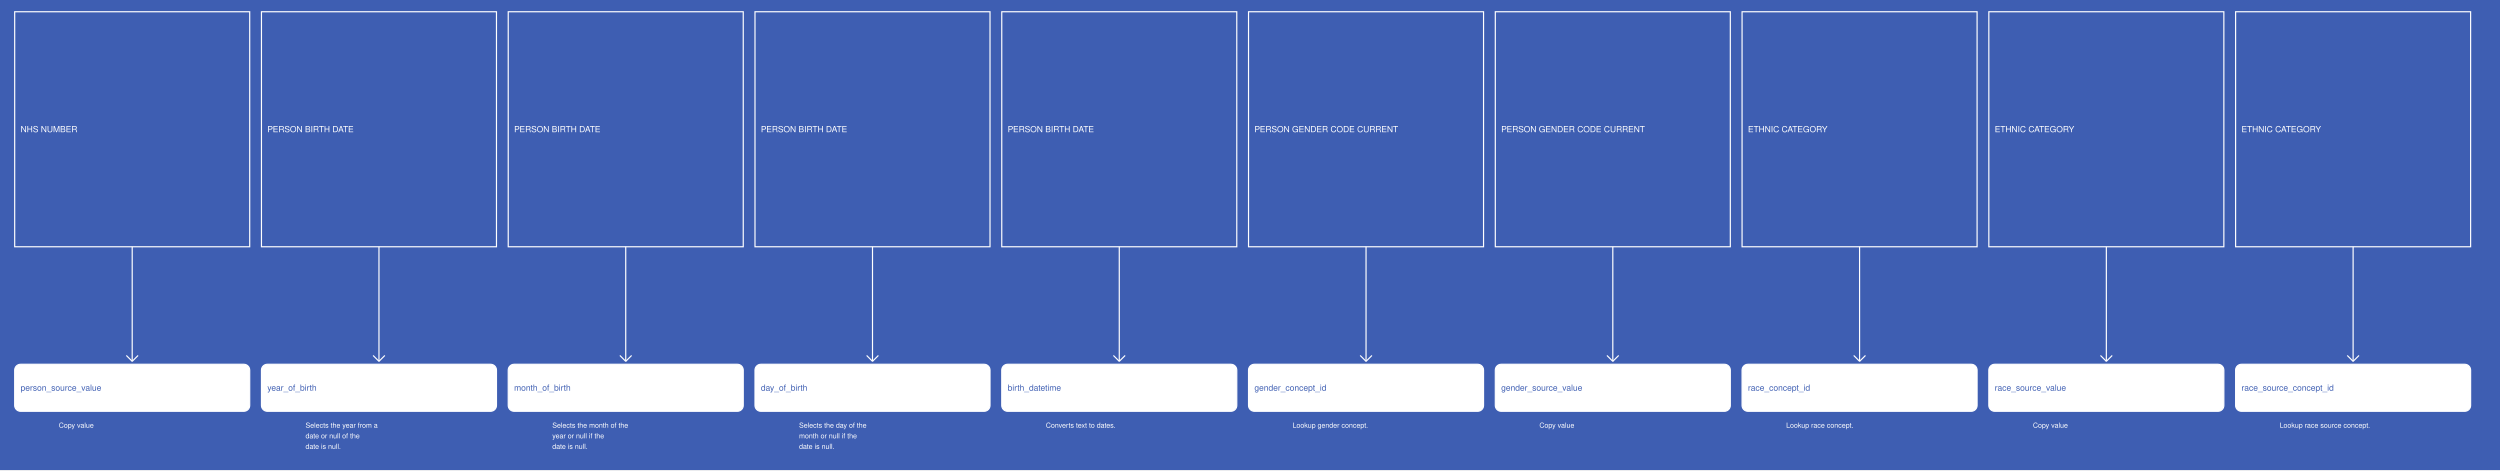
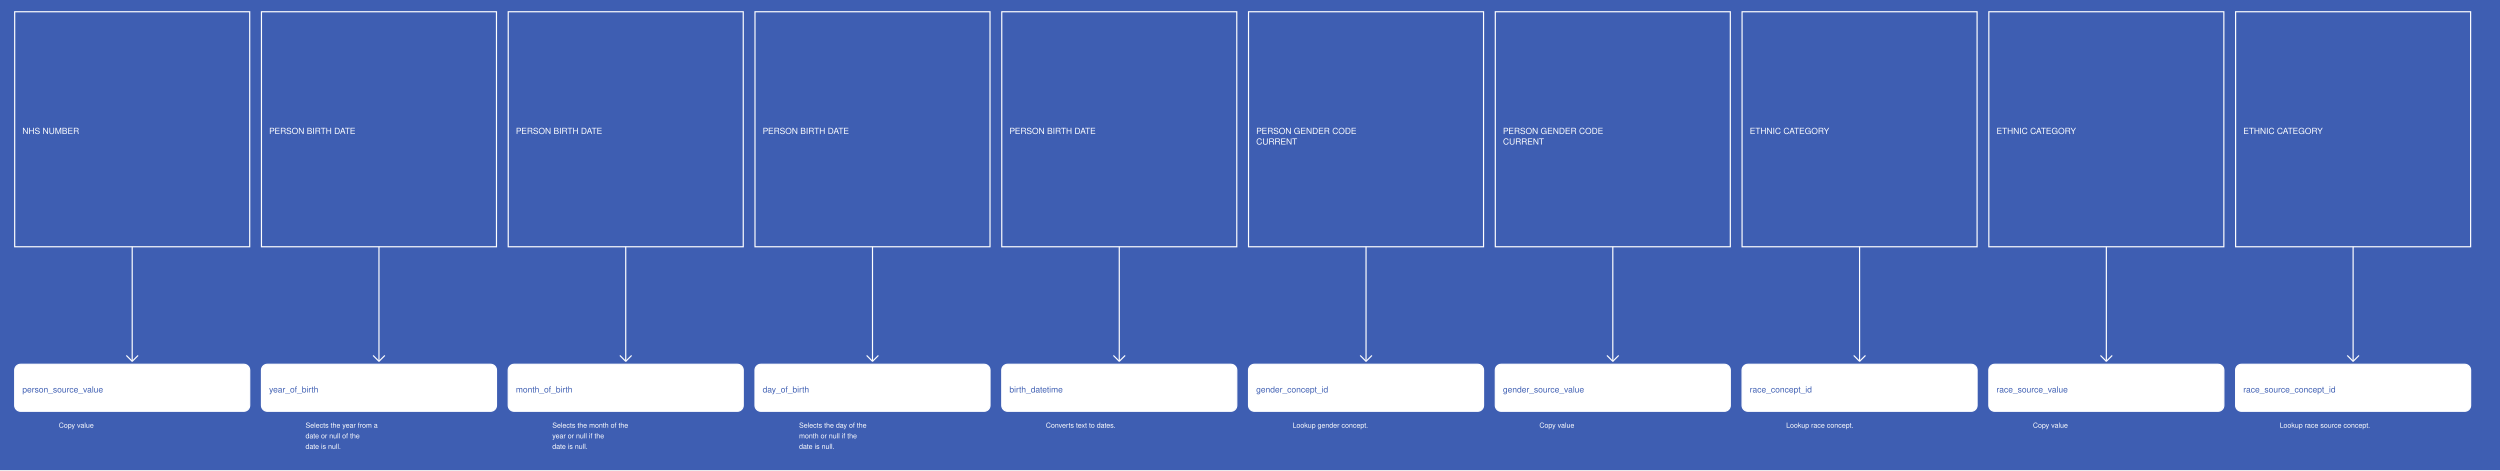
<svg xmlns="http://www.w3.org/2000/svg" width="4255" height="800">
  <rect width="100%" height="100%" fill="#3E5EB2" />
  <g>
    <rect x="25" y="20" width="400" height="400" fill="#3E5EB2" stroke="white" stroke-width="2" />
-     <text x="35" y="225" fill="white" font-family="Helvetica" font-size="1.2em" text-anchor="start">NHS NUMBER</text>
+     <text x="38" y="228" fill="white" font-family="Helvetica" font-size="1.2em" text-anchor="start">NHS NUMBER</text>
  </g>
  <g>
    <line x1="225" y1="420" x2="225" y2="615" stroke="white" stroke-width="2" />
    <line x1="215" y1="605" x2="225" y2="615" stroke="white" stroke-width="2" />
    <line x1="235" y1="605" x2="225" y2="615" stroke="white" stroke-width="2" />
    <text x="100" y="728" fill="white" font-size="1em" font-family="Helvetica">Copy value</text>
  </g>
  <g>
    <rect x="25" y="620" width="400" height="80" fill="white" stroke="white" stroke-width="2" rx="10" />
-     <text x="35" y="665" fill="#3E5EB2" font-family="Helvetica" font-size="1.2em" text-anchor="start">person_source_value</text>
+     <text x="38" y="668" fill="#3E5EB2" font-family="Helvetica" font-size="1.2em" text-anchor="start">person_source_value</text>
  </g>
  <g>
    <rect x="445" y="20" width="400" height="400" fill="#3E5EB2" stroke="white" stroke-width="2" />
-     <text x="455" y="225" fill="white" font-family="Helvetica" font-size="1.2em" text-anchor="start">PERSON BIRTH DATE</text>
+     <text x="458" y="228" fill="white" font-family="Helvetica" font-size="1.2em" text-anchor="start">PERSON BIRTH DATE</text>
  </g>
  <g>
    <line x1="645" y1="420" x2="645" y2="615" stroke="white" stroke-width="2" />
    <line x1="635" y1="605" x2="645" y2="615" stroke="white" stroke-width="2" />
    <line x1="655" y1="605" x2="645" y2="615" stroke="white" stroke-width="2" />
    <text x="520" y="728" fill="white" font-size="1em" font-family="Helvetica">Selects the year from a</text>
    <text x="520" y="746" fill="white" font-size="1em" font-family="Helvetica">date or null of the</text>
    <text x="520" y="764" fill="white" font-size="1em" font-family="Helvetica">date is null.</text>
  </g>
  <g>
    <rect x="445" y="620" width="400" height="80" fill="white" stroke="white" stroke-width="2" rx="10" />
-     <text x="455" y="665" fill="#3E5EB2" font-family="Helvetica" font-size="1.2em" text-anchor="start">year_of_birth</text>
+     <text x="458" y="668" fill="#3E5EB2" font-family="Helvetica" font-size="1.2em" text-anchor="start">year_of_birth</text>
  </g>
  <g>
    <rect x="865" y="20" width="400" height="400" fill="#3E5EB2" stroke="white" stroke-width="2" />
-     <text x="875" y="225" fill="white" font-family="Helvetica" font-size="1.2em" text-anchor="start">PERSON BIRTH DATE</text>
+     <text x="878" y="228" fill="white" font-family="Helvetica" font-size="1.2em" text-anchor="start">PERSON BIRTH DATE</text>
  </g>
  <g>
    <line x1="1065" y1="420" x2="1065" y2="615" stroke="white" stroke-width="2" />
    <line x1="1055" y1="605" x2="1065" y2="615" stroke="white" stroke-width="2" />
    <line x1="1075" y1="605" x2="1065" y2="615" stroke="white" stroke-width="2" />
    <text x="940" y="728" fill="white" font-size="1em" font-family="Helvetica">Selects the month of the</text>
    <text x="940" y="746" fill="white" font-size="1em" font-family="Helvetica">year or null if the</text>
    <text x="940" y="764" fill="white" font-size="1em" font-family="Helvetica">date is null.</text>
  </g>
  <g>
    <rect x="865" y="620" width="400" height="80" fill="white" stroke="white" stroke-width="2" rx="10" />
-     <text x="875" y="665" fill="#3E5EB2" font-family="Helvetica" font-size="1.2em" text-anchor="start">month_of_birth</text>
+     <text x="878" y="668" fill="#3E5EB2" font-family="Helvetica" font-size="1.2em" text-anchor="start">month_of_birth</text>
  </g>
  <g>
    <rect x="1285" y="20" width="400" height="400" fill="#3E5EB2" stroke="white" stroke-width="2" />
-     <text x="1295" y="225" fill="white" font-family="Helvetica" font-size="1.2em" text-anchor="start">PERSON BIRTH DATE</text>
+     <text x="1298" y="228" fill="white" font-family="Helvetica" font-size="1.2em" text-anchor="start">PERSON BIRTH DATE</text>
  </g>
  <g>
    <line x1="1485" y1="420" x2="1485" y2="615" stroke="white" stroke-width="2" />
    <line x1="1475" y1="605" x2="1485" y2="615" stroke="white" stroke-width="2" />
    <line x1="1495" y1="605" x2="1485" y2="615" stroke="white" stroke-width="2" />
    <text x="1360" y="728" fill="white" font-size="1em" font-family="Helvetica">Selects the day of the</text>
    <text x="1360" y="746" fill="white" font-size="1em" font-family="Helvetica">month or null if the</text>
    <text x="1360" y="764" fill="white" font-size="1em" font-family="Helvetica">date is null.</text>
  </g>
  <g>
    <rect x="1285" y="620" width="400" height="80" fill="white" stroke="white" stroke-width="2" rx="10" />
-     <text x="1295" y="665" fill="#3E5EB2" font-family="Helvetica" font-size="1.2em" text-anchor="start">day_of_birth</text>
+     <text x="1298" y="668" fill="#3E5EB2" font-family="Helvetica" font-size="1.2em" text-anchor="start">day_of_birth</text>
  </g>
  <g>
    <rect x="1705" y="20" width="400" height="400" fill="#3E5EB2" stroke="white" stroke-width="2" />
-     <text x="1715" y="225" fill="white" font-family="Helvetica" font-size="1.2em" text-anchor="start">PERSON BIRTH DATE</text>
+     <text x="1718" y="228" fill="white" font-family="Helvetica" font-size="1.2em" text-anchor="start">PERSON BIRTH DATE</text>
  </g>
  <g>
    <line x1="1905" y1="420" x2="1905" y2="615" stroke="white" stroke-width="2" />
    <line x1="1895" y1="605" x2="1905" y2="615" stroke="white" stroke-width="2" />
    <line x1="1915" y1="605" x2="1905" y2="615" stroke="white" stroke-width="2" />
    <text x="1780" y="728" fill="white" font-size="1em" font-family="Helvetica">Converts text to dates.</text>
  </g>
  <g>
    <rect x="1705" y="620" width="400" height="80" fill="white" stroke="white" stroke-width="2" rx="10" />
-     <text x="1715" y="665" fill="#3E5EB2" font-family="Helvetica" font-size="1.2em" text-anchor="start">birth_datetime</text>
+     <text x="1718" y="668" fill="#3E5EB2" font-family="Helvetica" font-size="1.2em" text-anchor="start">birth_datetime</text>
  </g>
  <g>
    <rect x="2125" y="20" width="400" height="400" fill="#3E5EB2" stroke="white" stroke-width="2" />
-     <text x="2135" y="225" fill="white" font-family="Helvetica" font-size="1.2em" text-anchor="start">PERSON GENDER CODE CURRENT</text>
+     <text x="2138" y="228" fill="white" font-family="Helvetica" font-size="1.2em" text-anchor="start">PERSON GENDER CODE</text>
+     <text x="2138" y="246" fill="white" font-family="Helvetica" font-size="1.2em" text-anchor="start">CURRENT</text>
  </g>
  <g>
    <line x1="2325" y1="420" x2="2325" y2="615" stroke="white" stroke-width="2" />
    <line x1="2315" y1="605" x2="2325" y2="615" stroke="white" stroke-width="2" />
    <line x1="2335" y1="605" x2="2325" y2="615" stroke="white" stroke-width="2" />
    <text x="2200" y="728" fill="white" font-size="1em" font-family="Helvetica">Lookup gender concept.</text>
  </g>
  <g>
    <rect x="2125" y="620" width="400" height="80" fill="white" stroke="white" stroke-width="2" rx="10" />
-     <text x="2135" y="665" fill="#3E5EB2" font-family="Helvetica" font-size="1.2em" text-anchor="start">gender_concept_id</text>
+     <text x="2138" y="668" fill="#3E5EB2" font-family="Helvetica" font-size="1.2em" text-anchor="start">gender_concept_id</text>
  </g>
  <g>
    <rect x="2545" y="20" width="400" height="400" fill="#3E5EB2" stroke="white" stroke-width="2" />
-     <text x="2555" y="225" fill="white" font-family="Helvetica" font-size="1.2em" text-anchor="start">PERSON GENDER CODE CURRENT</text>
+     <text x="2558" y="228" fill="white" font-family="Helvetica" font-size="1.2em" text-anchor="start">PERSON GENDER CODE</text>
+     <text x="2558" y="246" fill="white" font-family="Helvetica" font-size="1.2em" text-anchor="start">CURRENT</text>
  </g>
  <g>
    <line x1="2745" y1="420" x2="2745" y2="615" stroke="white" stroke-width="2" />
    <line x1="2735" y1="605" x2="2745" y2="615" stroke="white" stroke-width="2" />
    <line x1="2755" y1="605" x2="2745" y2="615" stroke="white" stroke-width="2" />
    <text x="2620" y="728" fill="white" font-size="1em" font-family="Helvetica">Copy value</text>
  </g>
  <g>
    <rect x="2545" y="620" width="400" height="80" fill="white" stroke="white" stroke-width="2" rx="10" />
-     <text x="2555" y="665" fill="#3E5EB2" font-family="Helvetica" font-size="1.2em" text-anchor="start">gender_source_value</text>
+     <text x="2558" y="668" fill="#3E5EB2" font-family="Helvetica" font-size="1.2em" text-anchor="start">gender_source_value</text>
  </g>
  <g>
    <rect x="2965" y="20" width="400" height="400" fill="#3E5EB2" stroke="white" stroke-width="2" />
-     <text x="2975" y="225" fill="white" font-family="Helvetica" font-size="1.2em" text-anchor="start">ETHNIC CATEGORY</text>
+     <text x="2978" y="228" fill="white" font-family="Helvetica" font-size="1.2em" text-anchor="start">ETHNIC CATEGORY</text>
  </g>
  <g>
    <line x1="3165" y1="420" x2="3165" y2="615" stroke="white" stroke-width="2" />
    <line x1="3155" y1="605" x2="3165" y2="615" stroke="white" stroke-width="2" />
    <line x1="3175" y1="605" x2="3165" y2="615" stroke="white" stroke-width="2" />
    <text x="3040" y="728" fill="white" font-size="1em" font-family="Helvetica">Lookup race concept.</text>
  </g>
  <g>
    <rect x="2965" y="620" width="400" height="80" fill="white" stroke="white" stroke-width="2" rx="10" />
-     <text x="2975" y="665" fill="#3E5EB2" font-family="Helvetica" font-size="1.2em" text-anchor="start">race_concept_id</text>
+     <text x="2978" y="668" fill="#3E5EB2" font-family="Helvetica" font-size="1.2em" text-anchor="start">race_concept_id</text>
  </g>
  <g>
    <rect x="3385" y="20" width="400" height="400" fill="#3E5EB2" stroke="white" stroke-width="2" />
-     <text x="3395" y="225" fill="white" font-family="Helvetica" font-size="1.2em" text-anchor="start">ETHNIC CATEGORY</text>
+     <text x="3398" y="228" fill="white" font-family="Helvetica" font-size="1.2em" text-anchor="start">ETHNIC CATEGORY</text>
  </g>
  <g>
    <line x1="3585" y1="420" x2="3585" y2="615" stroke="white" stroke-width="2" />
    <line x1="3575" y1="605" x2="3585" y2="615" stroke="white" stroke-width="2" />
    <line x1="3595" y1="605" x2="3585" y2="615" stroke="white" stroke-width="2" />
    <text x="3460" y="728" fill="white" font-size="1em" font-family="Helvetica">Copy value</text>
  </g>
  <g>
    <rect x="3385" y="620" width="400" height="80" fill="white" stroke="white" stroke-width="2" rx="10" />
-     <text x="3395" y="665" fill="#3E5EB2" font-family="Helvetica" font-size="1.2em" text-anchor="start">race_source_value</text>
+     <text x="3398" y="668" fill="#3E5EB2" font-family="Helvetica" font-size="1.2em" text-anchor="start">race_source_value</text>
  </g>
  <g>
    <rect x="3805" y="20" width="400" height="400" fill="#3E5EB2" stroke="white" stroke-width="2" />
-     <text x="3815" y="225" fill="white" font-family="Helvetica" font-size="1.2em" text-anchor="start">ETHNIC CATEGORY</text>
+     <text x="3818" y="228" fill="white" font-family="Helvetica" font-size="1.2em" text-anchor="start">ETHNIC CATEGORY</text>
  </g>
  <g>
    <line x1="4005" y1="420" x2="4005" y2="615" stroke="white" stroke-width="2" />
    <line x1="3995" y1="605" x2="4005" y2="615" stroke="white" stroke-width="2" />
    <line x1="4015" y1="605" x2="4005" y2="615" stroke="white" stroke-width="2" />
    <text x="3880" y="728" fill="white" font-size="1em" font-family="Helvetica">Lookup race source concept.</text>
  </g>
  <g>
    <rect x="3805" y="620" width="400" height="80" fill="white" stroke="white" stroke-width="2" rx="10" />
-     <text x="3815" y="665" fill="#3E5EB2" font-family="Helvetica" font-size="1.2em" text-anchor="start">race_source_concept_id</text>
+     <text x="3818" y="668" fill="#3E5EB2" font-family="Helvetica" font-size="1.2em" text-anchor="start">race_source_concept_id</text>
  </g>
</svg>
